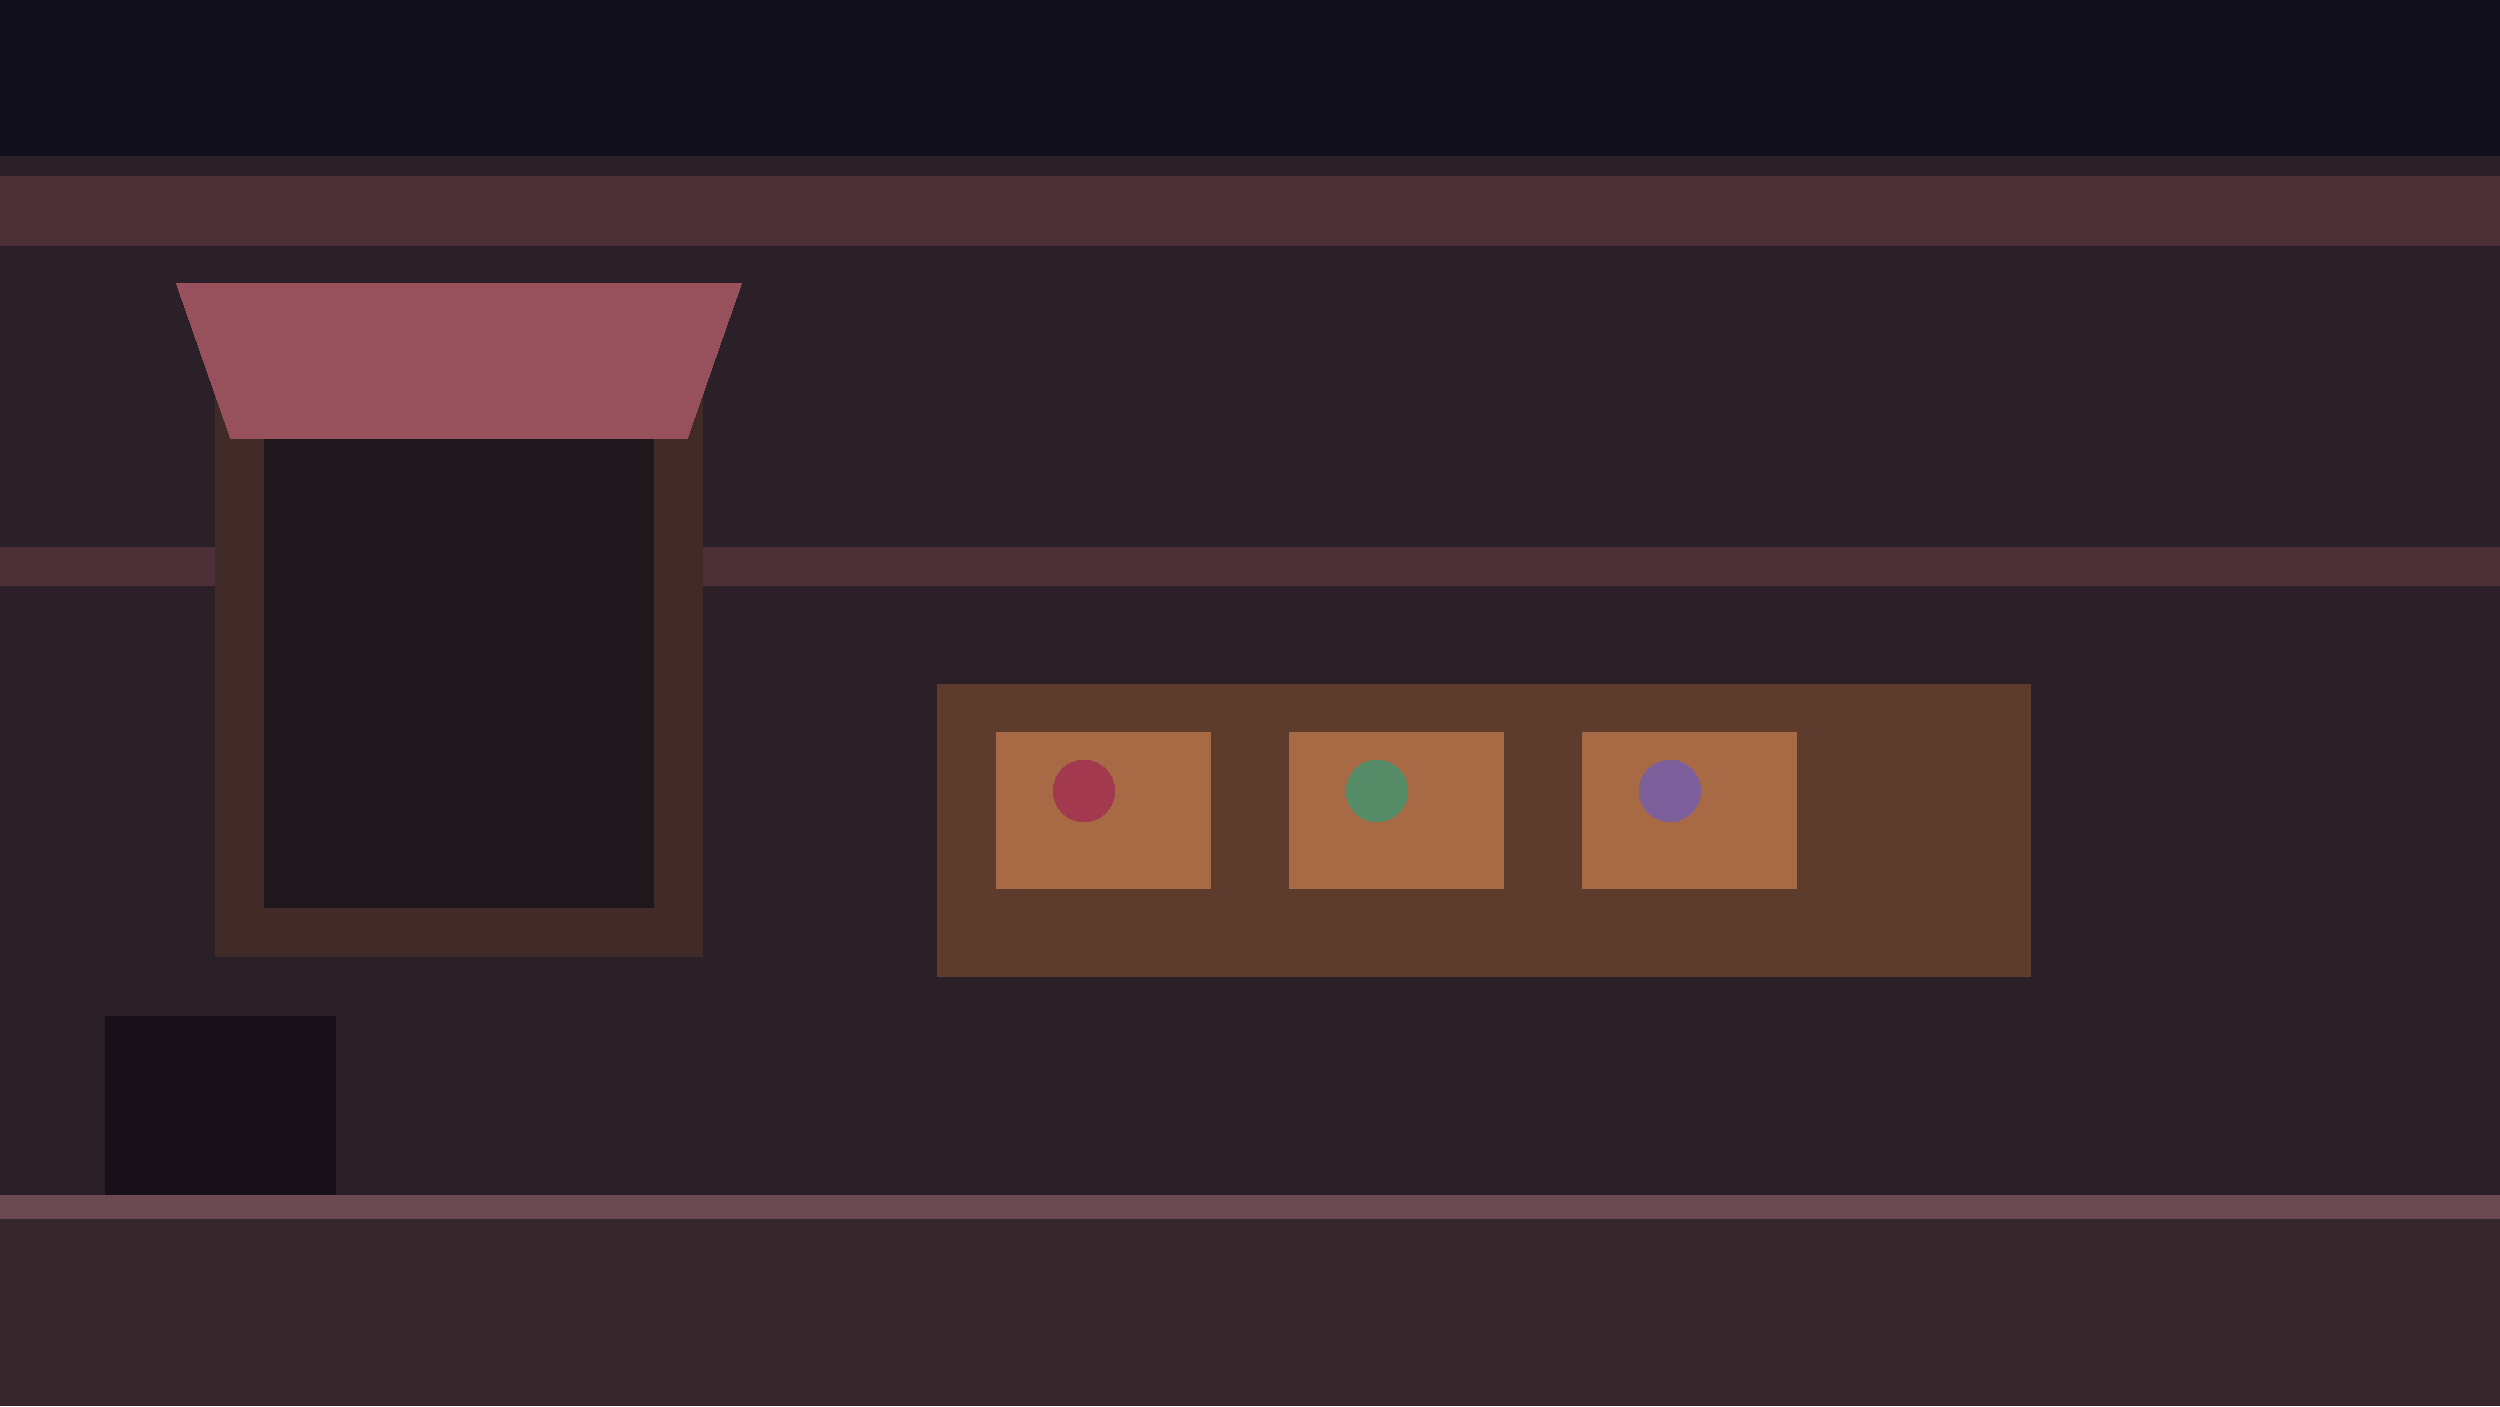
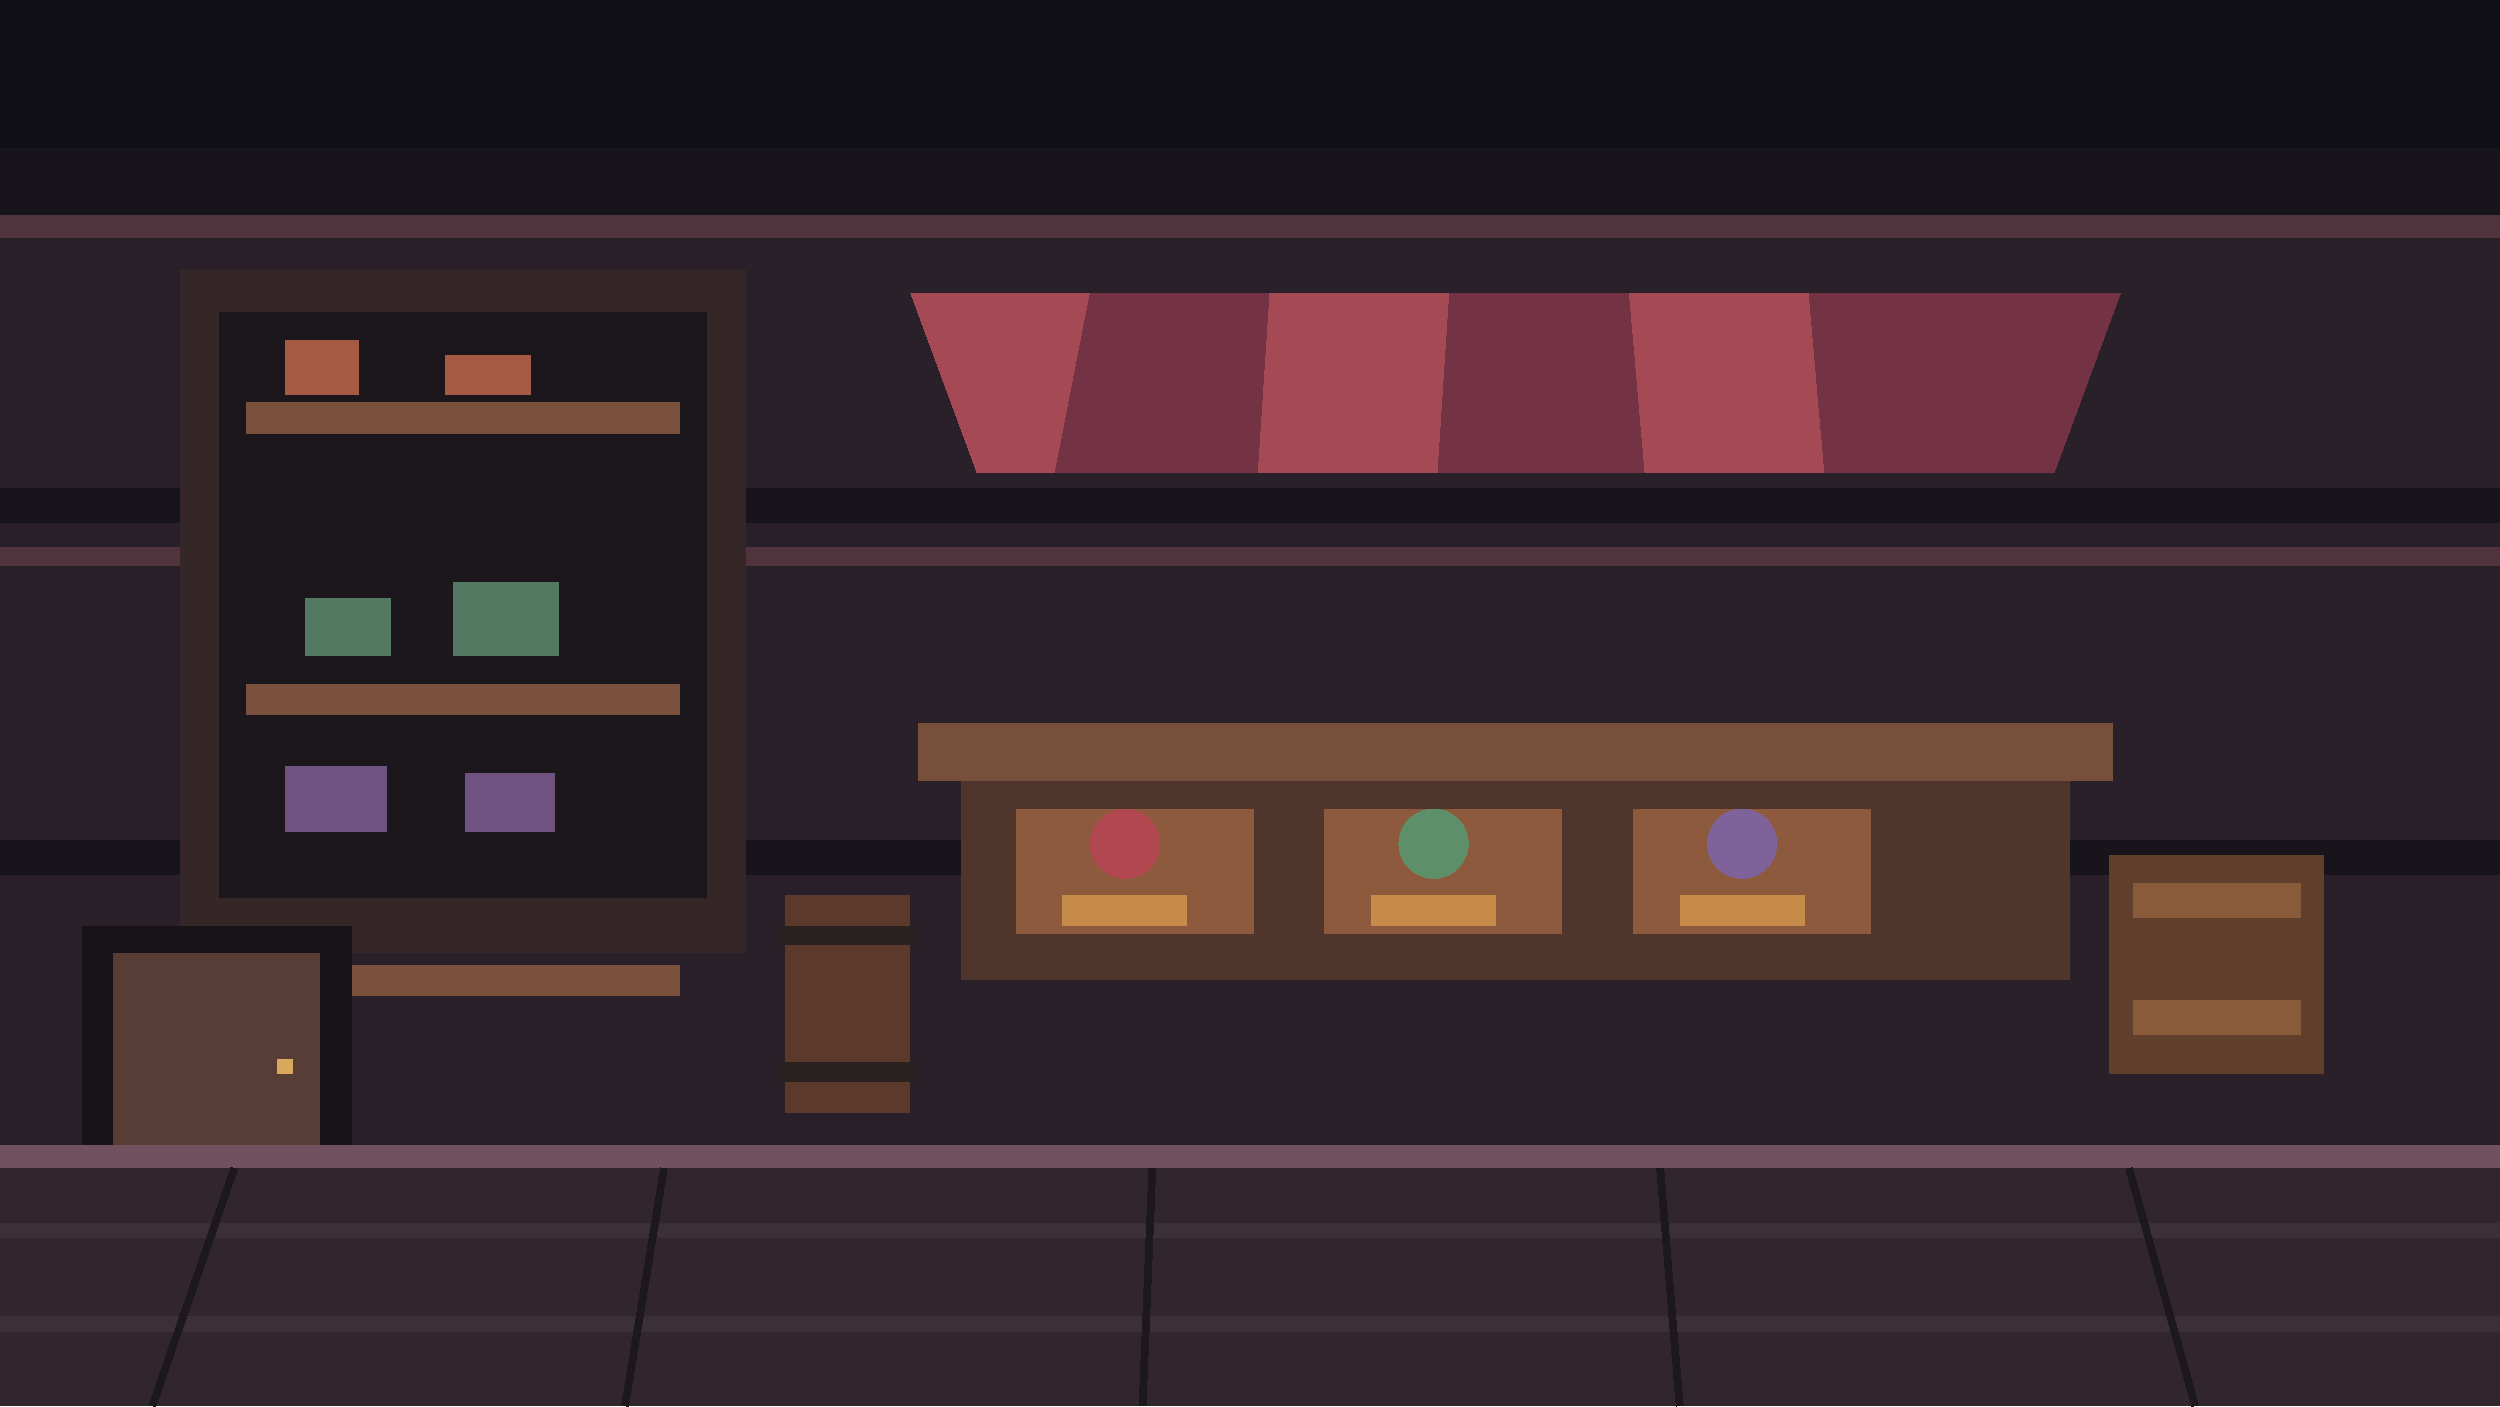
<svg xmlns="http://www.w3.org/2000/svg" width="1280" height="720" viewBox="0 0 1280 720" shape-rendering="crispEdges">
-   <rect width="1280" height="720" fill="#12101a" />
-   <rect y="80" width="1280" height="540" fill="#2c2028" />
-   <path fill="#4c2f37" d="M0 90h1280v36H0zM0 280h1280v20H0z" />
-   <rect x="110" y="170" width="250" height="320" fill="#402b28" />
-   <rect x="135" y="195" width="200" height="270" fill="#1e171c" />
-   <path fill="#96515c" d="M90 145h290l-28 80H118z" />
-   <rect x="480" y="350" width="560" height="150" fill="#5d3c2e" />
-   <path fill="#a86a45" d="M510 375h110v80H510zm150 0h110v80H660zm150 0h110v80H810z" />
-   <circle cx="555" cy="405" r="16" fill="#a2394f" />
-   <circle cx="705" cy="405" r="16" fill="#568b67" />
-   <circle cx="855" cy="405" r="16" fill="#7d609b" />
-   <rect y="620" width="1280" height="100" fill="#35272b" />
-   <rect y="612" width="1280" height="12" fill="#6b4a51" />
-   <rect x="54" y="520" width="118" height="92" fill="#171019" />
+   <rect width="1280" height="720" fill="#100e16" />
+   <rect y="76" width="1280" height="518" fill="#29202a" />
+   <path fill="#17141c" d="M0 76h1280v34H0zM0 250h1280v18H0zM0 430h1280v18H0z" />
+   <path fill="#51333d" d="M0 110h1280v12H0zM0 280h1280v10H0z" />
+   <rect x="92" y="138" width="290" height="350" fill="#352628" />
+   <rect x="112" y="160" width="250" height="300" fill="#1b171d" />
+   <path fill="#79513c" d="M126 206h222v16H126zm0 288h222v16H126zm0-144h222v16H126z" />
+   <path fill="#a65a43" d="M146 174h38v28h-38zm82 8h44v20h-44z" />
+   <path fill="#537963" d="M156 306h44v30h-44zm76-8h54v38h-54z" />
+   <path fill="#6f527f" d="M146 392h52v34h-52zm92 4h46v30h-46z" />
+   <rect x="492" y="388" width="568" height="114" fill="#50352d" />
+   <rect x="470" y="370" width="612" height="30" fill="#76503a" />
+   <path fill="#8e5a3e" d="M520 414h122v64H520zm158 0h122v64H678zm158 0h122v64H836z" />
+   <path fill="#743344" d="M466 150h620l-34 92H500z" />
+   <path fill="#a54a55" d="M466 150h92l-18 92h-40zm184 0h92l-6 92h-92zm184 0h92l8 92h-92z" />
+   <circle cx="576" cy="432" r="18" fill="#b14850" />
+   <circle cx="734" cy="432" r="18" fill="#5d8f69" />
+   <circle cx="892" cy="432" r="18" fill="#80629b" />
+   <path fill="#c68a49" d="M544 458h64v16h-64zm158 0h64v16h-64zm158 0h64v16h-64z" />
+   <rect x="1080" y="438" width="110" height="112" fill="#60402d" />
+   <path fill="#8a5b3b" d="M1092 452h86v18h-86zm0 60h86v18h-86z" />
+   <path fill="#5b3a2c" d="M402 458h64v112h-64z" />
+   <path fill="#292020" d="M398 474h72v10h-72zm0 70h72v10h-72z" />
+   <path fill="#171319" d="M42 474h138v120H42z" />
+   <path fill="#573d36" d="M58 488h106v106H58z" />
+   <rect x="142" y="542" width="8" height="8" fill="#d8a95b" />
+   <rect y="594" width="1280" height="126" fill="#30262b" />
+   <rect y="586" width="1280" height="12" fill="#70515d" />
+   <path fill="#3b3036" d="M0 626h1280v8H0zM0 674h1280v8H0z" />
+   <path stroke="#1d181d" stroke-width="4" d="M120 598l-42 122M340 598l-20 122M590 598l-5 122M850 598l10 122M1090 598l34 122" />
</svg>
